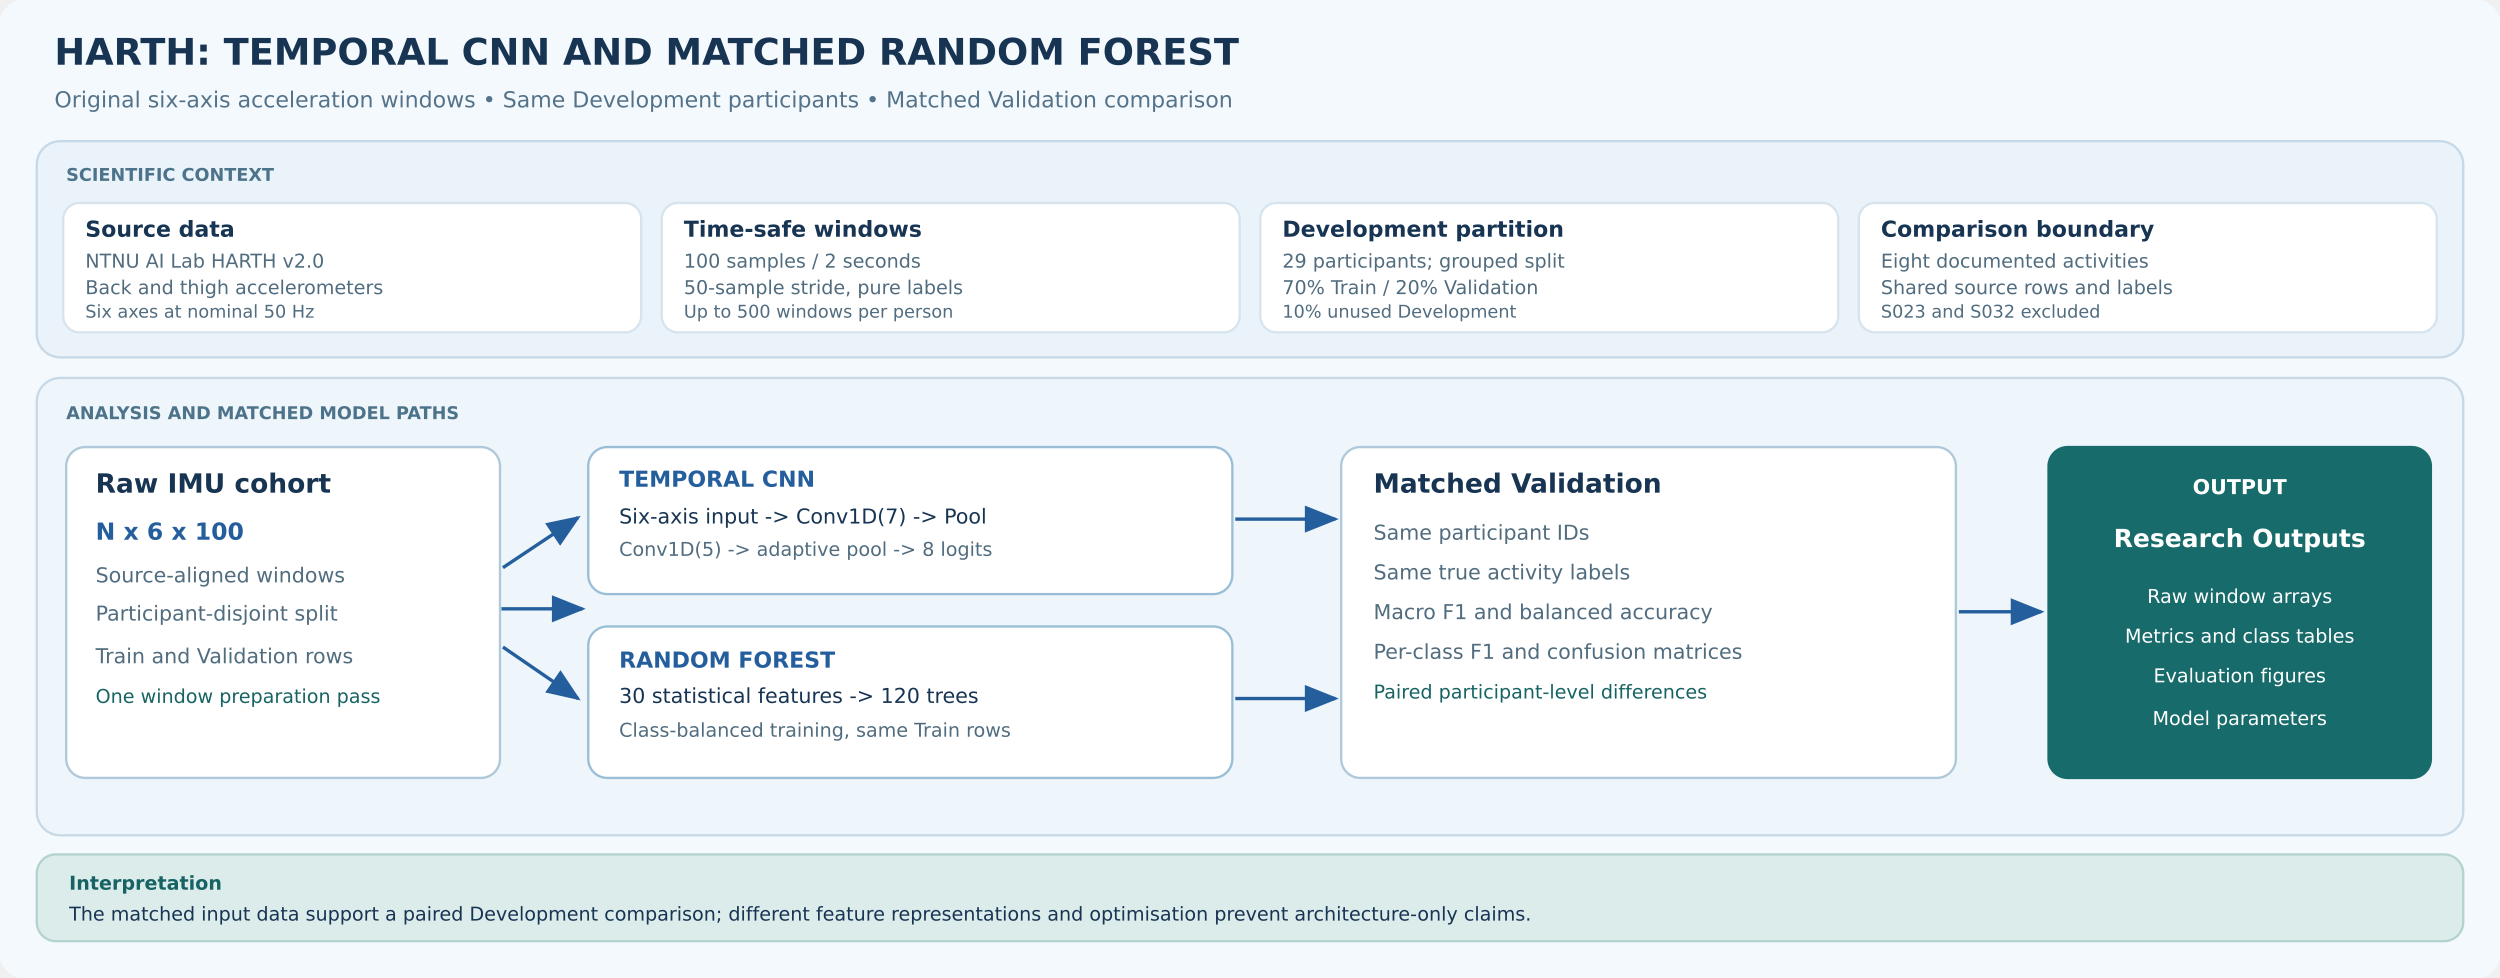
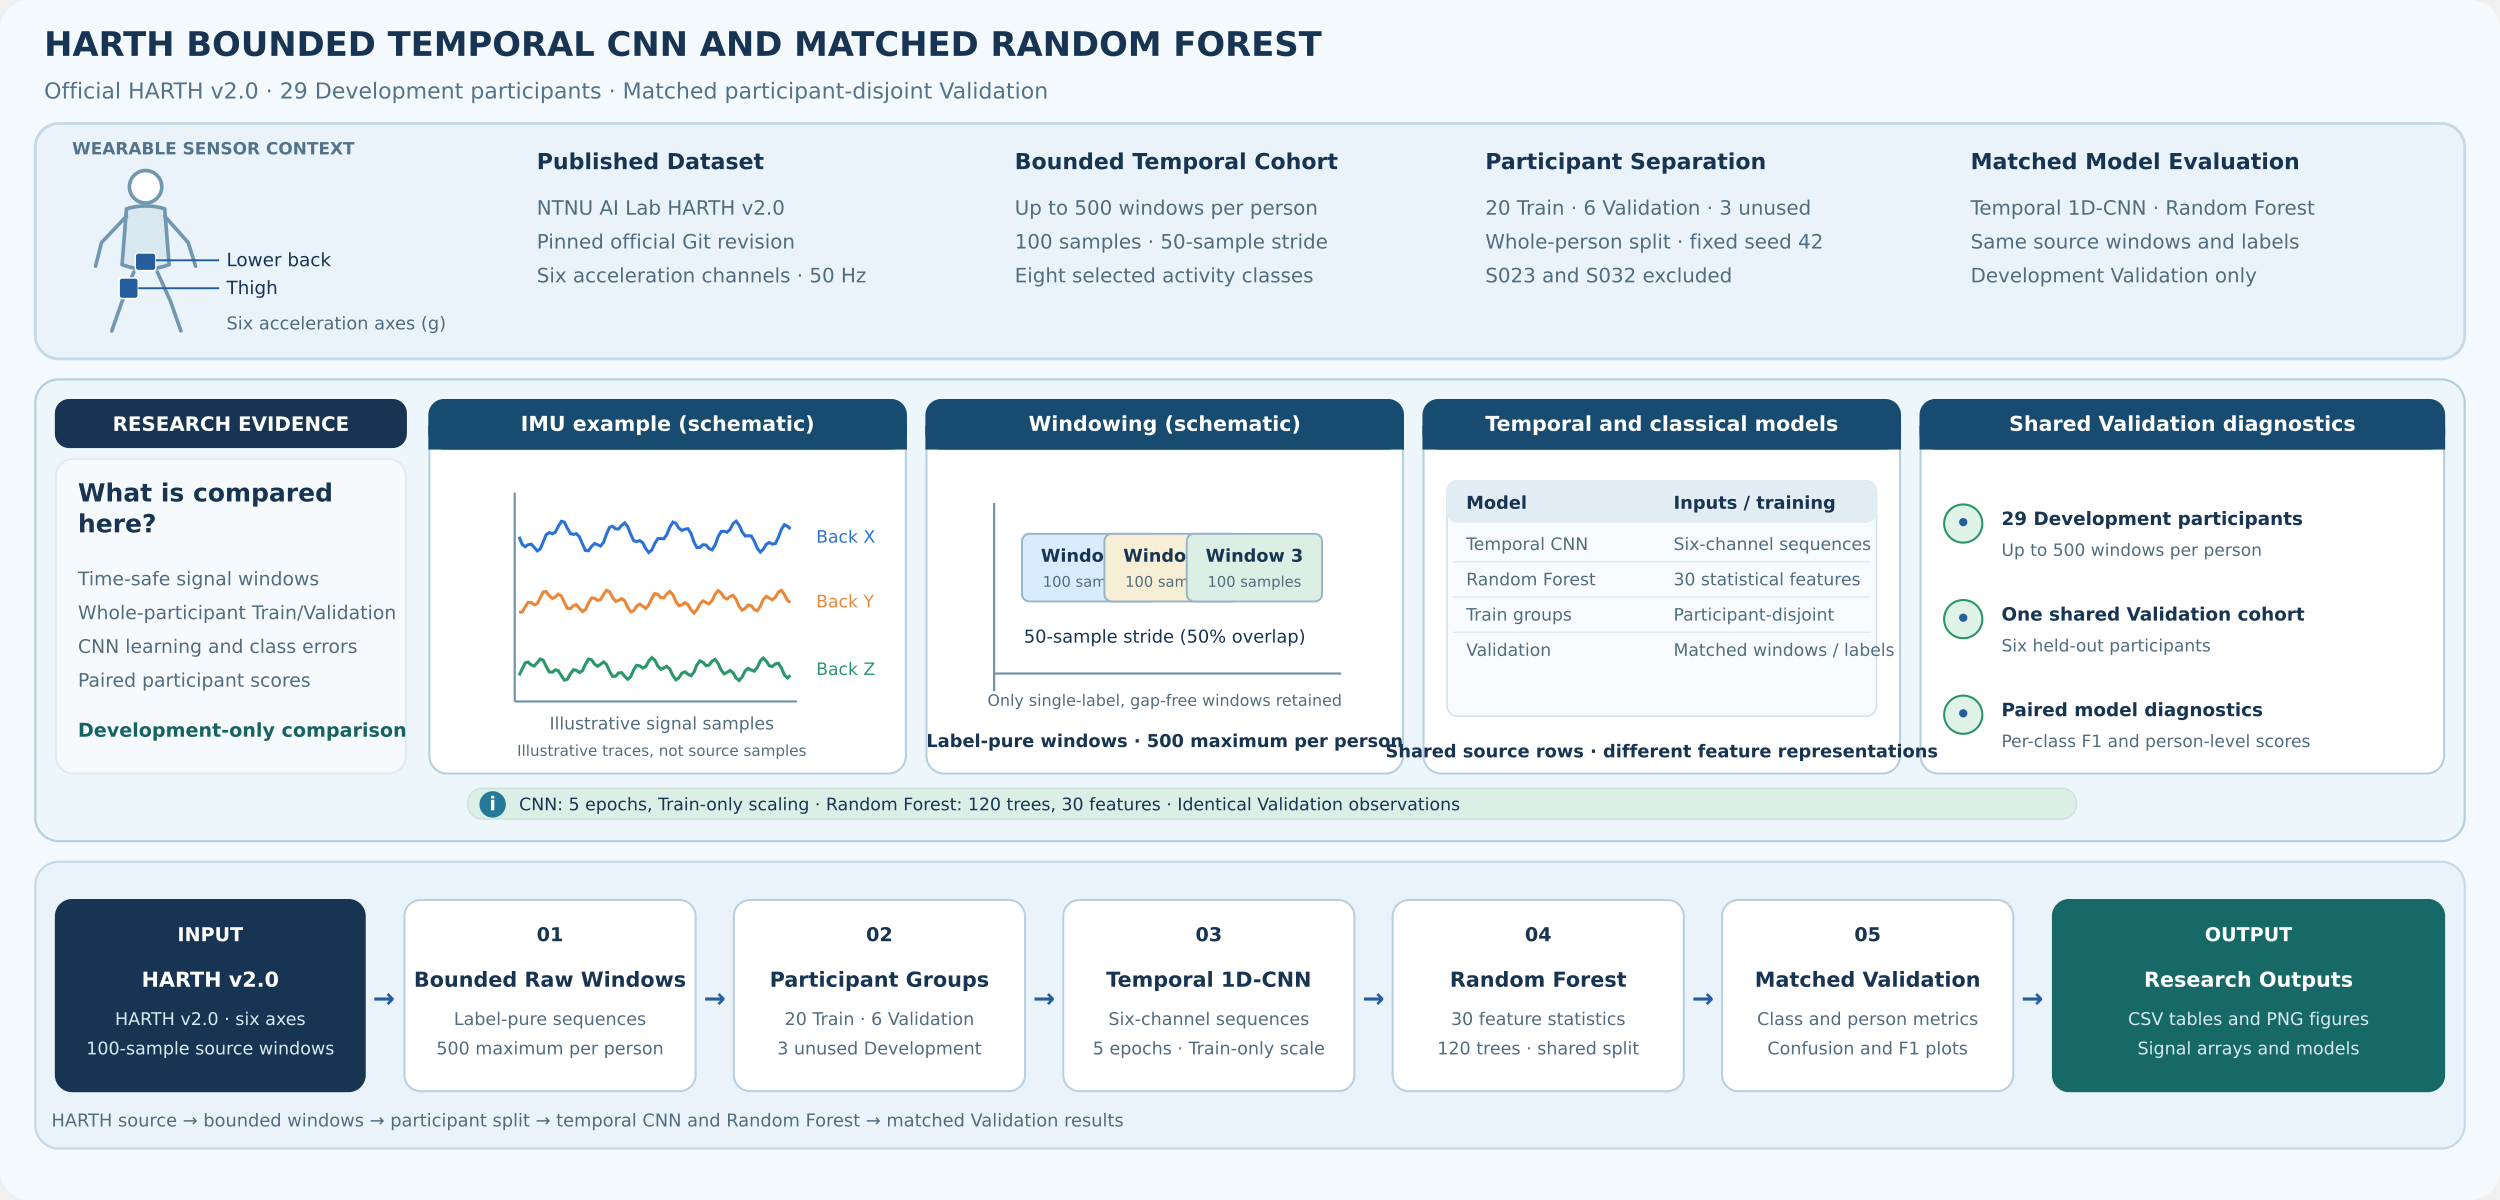
- <svg xmlns="http://www.w3.org/2000/svg" width="1700" height="665" viewBox="0 0 1700 665" role="img" aria-labelledby="title desc">
-   <defs>
-     <marker id="arrow" markerWidth="11" markerHeight="8" refX="9" refY="4" orient="auto">
-       <path d="M0 0 L10 4 L0 8 Z" fill="#245E9D" />
-     </marker>
-   </defs>
+ <svg xmlns="http://www.w3.org/2000/svg" width="1700" height="816" viewBox="0 0 1700 816" role="img" aria-labelledby="title desc">
+   <rect x="0" y="0" width="1700" height="816" rx="20" fill="#F4F9FD" stroke="#F4F9FD" stroke-width="0" />
  <g font-family="DejaVu Sans, Arial, sans-serif">
-     <rect x="0" y="0" width="1700" height="665" rx="18" fill="#F4F9FD" stroke="#F4F9FD" stroke-width="1.6" />
-     <text x="37" y="44" fill="#173453" font-size="25" font-weight="700" text-anchor="start">HARTH: TEMPORAL CNN AND MATCHED RANDOM FOREST</text>
-     <text x="37" y="73" fill="#54738A" font-size="15" text-anchor="start">Original six-axis acceleration windows  •  Same Development participants  •  Matched Validation comparison</text>
-     <rect x="25" y="96" width="1650" height="147" rx="16" fill="#EAF3FA" stroke="#C7D9E6" stroke-width="1.6" />
-     <text x="45" y="123" fill="#4D738A" font-size="12" font-weight="700" text-anchor="start">SCIENTIFIC CONTEXT</text>
-     <rect x="43" y="138" width="393" height="88" rx="11" fill="#FFFFFF" stroke="#D7E4ED" stroke-width="1.6" />
-     <text x="58" y="161" fill="#173453" font-size="15" font-weight="700" text-anchor="start">Source data</text>
-     <text x="58" y="182" fill="#506C7E" font-size="13" text-anchor="start">NTNU AI Lab HARTH v2.0</text>
-     <text x="58" y="200" fill="#506C7E" font-size="13" text-anchor="start">Back and thigh accelerometers</text>
-     <text x="58" y="216" fill="#506C7E" font-size="12" text-anchor="start">Six axes at nominal 50 Hz</text>
-     <rect x="450" y="138" width="393" height="88" rx="11" fill="#FFFFFF" stroke="#D7E4ED" stroke-width="1.6" />
-     <text x="465" y="161" fill="#173453" font-size="15" font-weight="700" text-anchor="start">Time-safe windows</text>
-     <text x="465" y="182" fill="#506C7E" font-size="13" text-anchor="start">100 samples / 2 seconds</text>
-     <text x="465" y="200" fill="#506C7E" font-size="13" text-anchor="start">50-sample stride, pure labels</text>
-     <text x="465" y="216" fill="#506C7E" font-size="12" text-anchor="start">Up to 500 windows per person</text>
-     <rect x="857" y="138" width="393" height="88" rx="11" fill="#FFFFFF" stroke="#D7E4ED" stroke-width="1.6" />
-     <text x="872" y="161" fill="#173453" font-size="15" font-weight="700" text-anchor="start">Development partition</text>
-     <text x="872" y="182" fill="#506C7E" font-size="13" text-anchor="start">29 participants; grouped split</text>
-     <text x="872" y="200" fill="#506C7E" font-size="13" text-anchor="start">70% Train / 20% Validation</text>
-     <text x="872" y="216" fill="#506C7E" font-size="12" text-anchor="start">10% unused Development</text>
-     <rect x="1264" y="138" width="393" height="88" rx="11" fill="#FFFFFF" stroke="#D7E4ED" stroke-width="1.6" />
-     <text x="1279" y="161" fill="#173453" font-size="15" font-weight="700" text-anchor="start">Comparison boundary</text>
-     <text x="1279" y="182" fill="#506C7E" font-size="13" text-anchor="start">Eight documented activities</text>
-     <text x="1279" y="200" fill="#506C7E" font-size="13" text-anchor="start">Shared source rows and labels</text>
-     <text x="1279" y="216" fill="#506C7E" font-size="12" text-anchor="start">S023 and S032 excluded</text>
-     <rect x="25" y="257" width="1650" height="311" rx="16" fill="#EEF6FB" stroke="#C7D9E6" stroke-width="1.6" />
-     <text x="45" y="285" fill="#4D738A" font-size="12" font-weight="700" text-anchor="start">ANALYSIS AND MATCHED MODEL PATHS</text>
-     <rect x="45" y="304" width="295" height="225" rx="13" fill="#FFFFFF" stroke="#AFC9DA" stroke-width="1.6" />
-     <text x="65" y="335" fill="#173453" font-size="18" font-weight="700" text-anchor="start">Raw IMU cohort</text>
-     <text x="65" y="367" fill="#245E9D" font-size="16" font-weight="700" text-anchor="start">N x 6 x 100</text>
-     <text x="65" y="396" fill="#506C7E" font-size="14" text-anchor="start">Source-aligned windows</text>
-     <text x="65" y="422" fill="#506C7E" font-size="14" text-anchor="start">Participant-disjoint split</text>
-     <text x="65" y="451" fill="#506C7E" font-size="14" text-anchor="start">Train and Validation rows</text>
-     <text x="65" y="478" fill="#176363" font-size="13" text-anchor="start">One window preparation pass</text>
-     <path d="M341 414 L396 414" stroke="#245E9D" stroke-width="2.3" fill="none" marker-end="url(#arrow)" />
-     <rect x="400" y="304" width="438" height="100" rx="13" fill="#FFFFFF" stroke="#9BBED7" stroke-width="1.6" />
-     <text x="421" y="331" fill="#245E9D" font-size="15" font-weight="700" text-anchor="start">TEMPORAL CNN</text>
-     <text x="421" y="356" fill="#173453" font-size="14" text-anchor="start">Six-axis input -&gt; Conv1D(7) -&gt; Pool</text>
-     <text x="421" y="378" fill="#506C7E" font-size="13" text-anchor="start">Conv1D(5) -&gt; adaptive pool -&gt; 8 logits</text>
-     <rect x="400" y="426" width="438" height="103" rx="13" fill="#FFFFFF" stroke="#9BBED7" stroke-width="1.6" />
-     <text x="421" y="454" fill="#245E9D" font-size="15" font-weight="700" text-anchor="start">RANDOM FOREST</text>
-     <text x="421" y="478" fill="#173453" font-size="14" text-anchor="start">30 statistical features -&gt; 120 trees</text>
-     <text x="421" y="501" fill="#506C7E" font-size="13" text-anchor="start">Class-balanced training, same Train rows</text>
-     <path d="M342 386 L393 352" stroke="#245E9D" stroke-width="2.3" fill="none" marker-end="url(#arrow)" />
-     <path d="M342 440 L393 475" stroke="#245E9D" stroke-width="2.3" fill="none" marker-end="url(#arrow)" />
-     <path d="M840 353 L908 353" stroke="#245E9D" stroke-width="2.3" fill="none" marker-end="url(#arrow)" />
-     <path d="M840 475 L908 475" stroke="#245E9D" stroke-width="2.3" fill="none" marker-end="url(#arrow)" />
-     <rect x="912" y="304" width="418" height="225" rx="13" fill="#FFFFFF" stroke="#AFC9DA" stroke-width="1.6" />
-     <text x="934" y="335" fill="#173453" font-size="18" font-weight="700" text-anchor="start">Matched Validation</text>
-     <text x="934" y="367" fill="#506C7E" font-size="14" text-anchor="start">Same participant IDs</text>
-     <text x="934" y="394" fill="#506C7E" font-size="14" text-anchor="start">Same true activity labels</text>
-     <text x="934" y="421" fill="#506C7E" font-size="14" text-anchor="start">Macro F1 and balanced accuracy</text>
-     <text x="934" y="448" fill="#506C7E" font-size="14" text-anchor="start">Per-class F1 and confusion matrices</text>
-     <text x="934" y="475" fill="#176363" font-size="13" text-anchor="start">Paired participant-level differences</text>
-     <path d="M1332 416 L1388 416" stroke="#245E9D" stroke-width="2.3" fill="none" marker-end="url(#arrow)" />
-     <rect x="1393" y="304" width="260" height="225" rx="13" fill="#176B6A" stroke="#176B6A" stroke-width="1.6" />
-     <text x="1523" y="336" fill="#FFFFFF" font-size="14" font-weight="700" text-anchor="middle">OUTPUT</text>
-     <text x="1523" y="372" fill="#FFFFFF" font-size="17" font-weight="700" text-anchor="middle">Research Outputs</text>
-     <text x="1523" y="410" fill="#FFFFFF" font-size="13" text-anchor="middle">Raw window arrays</text>
-     <text x="1523" y="437" fill="#FFFFFF" font-size="13" text-anchor="middle">Metrics and class tables</text>
-     <text x="1523" y="464" fill="#FFFFFF" font-size="13" text-anchor="middle">Evaluation figures</text>
-     <text x="1523" y="493" fill="#FFFFFF" font-size="13" text-anchor="middle">Model parameters</text>
-     <rect x="25" y="581" width="1650" height="59" rx="13" fill="#DCECEB" stroke="#B4D3D0" stroke-width="1.6" />
-     <text x="47" y="605" fill="#176363" font-size="13" font-weight="700" text-anchor="start">Interpretation</text>
-     <text x="47" y="626" fill="#173453" font-size="13" text-anchor="start">The matched input data support a paired Development comparison; different feature representations and optimisation prevent architecture-only claims.</text>
+     <text x="30" y="38" font-size="23" font-weight="700" fill="#173453">HARTH BOUNDED TEMPORAL CNN AND MATCHED RANDOM FOREST</text>
+     <text x="30" y="67" font-size="15" fill="#54738A">Official HARTH v2.0 · 29 Development participants · Matched participant-disjoint Validation</text>
+     <rect x="24" y="84" width="1652" height="160" rx="16" fill="#EAF3FA" stroke="#C7D9E6" stroke-width="2" />
+     <text x="49" y="105" font-size="11.5" font-weight="700" fill="#53738A">WEARABLE SENSOR CONTEXT</text>
+     <g fill="none" stroke="#7298B0" stroke-width="2.5" stroke-linejoin="round" stroke-linecap="round">
+       <circle cx="99" cy="127" r="11" fill="#FFFFFF" />
+       <path d="M86 142 Q99 138 112 142 L115 180 Q99 186 83 180 Z" fill="#D9E7F1" />
+       <path d="M86 147 L69 165 L65 181 M112 147 L128 165 L133 181 M91 185 L83 205 L76 225 M107 185 L116 205 L123 225" />
+     </g>
+     <rect x="92" y="172" width="14" height="12" rx="2" fill="#245E9D" stroke="#FFFFFF" stroke-width="1" />
+     <rect x="81" y="189" width="13" height="14" rx="2" fill="#245E9D" stroke="#FFFFFF" stroke-width="1" />
+     <line x1="106" y1="177" x2="149" y2="177" stroke="#245E9D" stroke-width="1.3" />
+     <line x1="94" y1="196" x2="149" y2="196" stroke="#245E9D" stroke-width="1.3" />
+     <text x="154" y="181" font-size="12.5" fill="#173453">Lower back</text>
+     <text x="154" y="200" font-size="12.5" fill="#173453">Thigh</text>
+     <text x="154" y="224" font-size="12.1" fill="#506C7E">Six acceleration axes (g)</text>
+     <text x="365" y="115" font-size="15" font-weight="700" fill="#173453">Published Dataset</text>
+     <text x="365" y="146" font-size="13.5" fill="#506C7E">NTNU AI Lab HARTH v2.0</text>
+     <text x="365" y="169" font-size="13.5" fill="#506C7E">Pinned official Git revision</text>
+     <text x="365" y="192" font-size="13.5" fill="#506C7E">Six acceleration channels · 50 Hz</text>
+     <text x="690" y="115" font-size="15" font-weight="700" fill="#173453">Bounded Temporal Cohort</text>
+     <text x="690" y="146" font-size="13.5" fill="#506C7E">Up to 500 windows per person</text>
+     <text x="690" y="169" font-size="13.5" fill="#506C7E">100 samples · 50-sample stride</text>
+     <text x="690" y="192" font-size="13.5" fill="#506C7E">Eight selected activity classes</text>
+     <text x="1010" y="115" font-size="15" font-weight="700" fill="#173453">Participant Separation</text>
+     <text x="1010" y="146" font-size="13.5" fill="#506C7E">20 Train · 6 Validation · 3 unused</text>
+     <text x="1010" y="169" font-size="13.5" fill="#506C7E">Whole-person split · fixed seed 42</text>
+     <text x="1010" y="192" font-size="13.5" fill="#506C7E">S023 and S032 excluded</text>
+     <text x="1340" y="115" font-size="15" font-weight="700" fill="#173453">Matched Model Evaluation</text>
+     <text x="1340" y="146" font-size="13.5" fill="#506C7E">Temporal 1D-CNN · Random Forest</text>
+     <text x="1340" y="169" font-size="13.5" fill="#506C7E">Same source windows and labels</text>
+     <text x="1340" y="192" font-size="13.5" fill="#506C7E">Development Validation only</text>
+     <rect x="24" y="258" width="1652" height="314" rx="16" fill="#EDF6FB" stroke="#B4CFE0" stroke-width="1.5" />
+     <rect x="38" y="272" width="238" height="32" rx="9" fill="#173453" stroke="#173453" stroke-width="1.4" />
+     <text x="157" y="293" font-size="13.5" font-weight="700" fill="#FFFFFF" text-anchor="middle">RESEARCH EVIDENCE</text>
+     <rect x="38" y="312" width="238" height="214" rx="12" fill="#F7FAFD" stroke="#E0EAF0" stroke-width="1.4" />
+     <text x="53" y="341" font-size="17" font-weight="700" fill="#173453">What is compared</text>
+     <text x="53" y="362" font-size="17" font-weight="700" fill="#173453">here?</text>
+     <text x="53" y="398" font-size="12.8" fill="#506C7E">Time-safe signal windows</text>
+     <text x="53" y="421" font-size="12.8" fill="#506C7E">Whole-participant Train/Validation</text>
+     <text x="53" y="444" font-size="12.8" fill="#506C7E">CNN learning and class errors</text>
+     <text x="53" y="467" font-size="12.8" fill="#506C7E">Paired participant scores</text>
+     <text x="53" y="501" font-size="13" font-weight="700" fill="#176363">Development-only comparison</text>
+     <rect x="292" y="272" width="324" height="254" rx="12" fill="#FFFFFF" stroke="#B6CFDE" stroke-width="1.4" />
+     <rect x="292" y="272" width="324" height="33" rx="10" fill="#174B70" stroke="#174B70" stroke-width="1.4" />
+     <rect x="292" y="290" width="324" height="15" rx="0" fill="#174B70" stroke="#174B70" stroke-width="1.4" />
+     <text x="454" y="293" font-size="14" font-weight="700" fill="#FFFFFF" text-anchor="middle">IMU example (schematic)</text>
+     <rect x="630" y="272" width="324" height="254" rx="12" fill="#FFFFFF" stroke="#B6CFDE" stroke-width="1.4" />
+     <rect x="630" y="272" width="324" height="33" rx="10" fill="#174B70" stroke="#174B70" stroke-width="1.4" />
+     <rect x="630" y="290" width="324" height="15" rx="0" fill="#174B70" stroke="#174B70" stroke-width="1.4" />
+     <text x="792" y="293" font-size="14" font-weight="700" fill="#FFFFFF" text-anchor="middle">Windowing (schematic)</text>
+     <rect x="968" y="272" width="324" height="254" rx="12" fill="#FFFFFF" stroke="#B6CFDE" stroke-width="1.4" />
+     <rect x="968" y="272" width="324" height="33" rx="10" fill="#174B70" stroke="#174B70" stroke-width="1.4" />
+     <rect x="968" y="290" width="324" height="15" rx="0" fill="#174B70" stroke="#174B70" stroke-width="1.4" />
+     <text x="1130" y="293" font-size="14" font-weight="700" fill="#FFFFFF" text-anchor="middle">Temporal and classical models</text>
+     <rect x="1306" y="272" width="356" height="254" rx="12" fill="#FFFFFF" stroke="#B6CFDE" stroke-width="1.4" />
+     <rect x="1306" y="272" width="356" height="33" rx="10" fill="#174B70" stroke="#174B70" stroke-width="1.4" />
+     <rect x="1306" y="290" width="356" height="15" rx="0" fill="#174B70" stroke="#174B70" stroke-width="1.4" />
+     <text x="1484" y="293" font-size="14" font-weight="700" fill="#FFFFFF" text-anchor="middle">Shared Validation diagnostics</text>
+     <line x1="350" y1="477" x2="542" y2="477" stroke="#7194ab" stroke-width="1.5" />
+     <line x1="350" y1="335" x2="350" y2="477" stroke="#7194ab" stroke-width="1.5" />
+     <path d="M353.0,365.0 L355.1,370.2 L357.1,371.8 L359.1,370.4 L361.2,370.0 L363.3,372.2 L365.3,374.6 L367.4,373.3 L369.4,368.4 L371.4,363.6 L373.5,362.2 L375.6,362.9 L377.6,361.9 L379.6,358.0 L381.7,354.5 L383.8,355.1 L385.8,359.2 L387.9,362.8 L389.9,363.4 L391.9,362.9 L394.0,365.0 L396.1,370.0 L398.1,374.3 L400.1,374.5 L402.2,371.6 L404.3,369.6 L406.3,370.4 L408.4,371.3 L410.4,368.8 L412.4,363.2 L414.5,358.6 L416.6,357.9 L418.6,359.6 L420.6,359.7 L422.7,357.3 L424.8,355.6 L426.8,358.0 L428.9,363.3 L430.9,367.6 L432.9,368.3 L435.0,367.6 L437.1,369.1 L439.1,373.1 L441.1,375.7 L443.2,374.0 L445.3,369.5 L447.3,366.3 L449.4,366.2 L451.4,366.4 L453.4,363.6 L455.5,358.5 L457.6,355.0 L459.6,355.9 L461.6,359.1 L463.7,360.7 L465.8,359.8 L467.8,359.5 L469.9,362.8 L471.9,368.6 L473.9,372.4 L476.0,372.2 L478.0,370.4 L480.1,370.6 L482.1,373.0 L484.2,373.9 L486.3,370.6 L488.3,365.0 L490.4,361.4 L492.4,361.3 L494.4,361.9 L496.5,359.9 L498.5,356.0 L500.6,354.4 L502.6,357.1 L504.7,361.8 L506.8,364.5 L508.8,364.3 L510.9,364.5 L512.9,367.9 L515.0,372.9 L517.0,375.4 L519.0,373.5 L521.1,370.1 L523.1,368.9 L525.2,370.0 L527.3,369.6 L529.3,365.4 L531.4,359.8 L533.4,356.8 L535.5,357.8 L537.5,359.7" stroke="#2B72D7" fill="none" stroke-width="2.1" />
+     <text x="555" y="369" font-size="11.7" fill="#2B72D7">Back X</text>
+     <path d="M353.0,416.3 L355.1,416.2 L357.1,412.7 L359.1,409.6 L361.2,409.7 L363.3,411.3 L365.3,410.5 L367.4,406.4 L369.4,402.5 L371.4,402.3 L373.5,405.2 L375.6,407.0 L377.6,405.9 L379.6,404.0 L381.7,405.3 L383.8,409.8 L385.8,413.7 L387.9,413.9 L389.9,411.8 L391.9,411.2 L394.0,413.6 L396.1,415.9 L398.1,414.6 L400.1,410.2 L402.2,406.7 L404.3,406.8 L406.3,408.3 L408.4,407.7 L410.4,404.2 L412.4,401.4 L414.5,402.4 L416.6,406.3 L418.6,408.9 L420.6,408.3 L422.7,407.0 L424.8,408.5 L426.8,412.9 L428.9,416.1 L430.9,415.3 L432.9,412.2 L435.0,410.8 L437.1,412.3 L439.1,413.7 L441.1,411.6 L443.2,406.9 L445.3,403.6 L447.3,404.2 L449.4,406.4 L451.4,406.5 L453.4,403.9 L455.5,402.2 L457.6,404.4 L459.6,409.1 L461.6,411.9 L463.7,411.3 L465.8,409.8 L467.8,411.1 L469.9,414.7 L471.9,416.8 L473.9,414.7 L476.0,410.7 L478.0,408.6 L480.1,409.7 L482.1,410.6 L484.2,408.4 L486.3,404.0 L488.3,401.6 L490.4,403.2 L492.4,406.4 L494.4,407.3 L496.5,405.6 L498.5,404.8 L500.6,407.6 L502.6,412.4 L504.7,414.9 L506.8,413.6 L508.8,411.4 L510.9,411.9 L512.9,414.5 L515.0,415.4 L517.0,412.3 L519.0,407.7 L521.1,405.5 L523.1,406.7 L525.2,407.9 L527.3,406.1 L529.3,402.6 L531.4,401.4 L533.4,404.3 L535.5,408.3 L537.5,409.7" stroke="#EB8738" fill="none" stroke-width="2.1" />
+     <text x="555" y="413" font-size="11.7" fill="#EB8738">Back Y</text>
+     <path d="M353.0,459.2 L355.1,454.9 L357.1,450.8 L359.1,450.2 L361.2,452.2 L363.3,452.9 L365.3,450.6 L367.4,448.1 L369.4,449.0 L371.4,453.2 L373.5,456.9 L375.6,457.1 L377.6,455.5 L379.6,456.0 L381.7,459.4 L383.8,462.5 L385.8,461.9 L387.9,458.1 L389.9,455.4 L391.9,455.8 L394.0,457.3 L396.1,456.0 L398.1,451.7 L400.1,448.2 L402.2,448.6 L404.3,451.6 L406.3,453.1 L408.4,451.7 L410.4,450.1 L412.4,451.8 L414.5,456.5 L416.6,460.0 L418.6,459.8 L420.6,457.6 L422.7,457.4 L424.8,459.9 L426.8,461.9 L428.9,460.1 L430.9,455.5 L432.9,452.4 L435.0,452.8 L437.1,454.3 L439.1,453.3 L441.1,449.7 L443.2,447.2 L445.3,448.9 L447.3,452.9 L449.4,455.1 L451.4,454.2 L453.4,453.1 L455.5,455.1 L457.6,459.5 L459.6,462.3 L461.6,461.0 L463.7,457.8 L465.8,456.8 L467.8,458.5 L469.9,459.5 L471.9,457.0 L473.9,452.2 L476.0,449.4 L478.0,450.4 L480.1,452.6 L482.1,452.3 L484.2,449.6 L486.3,448.4 L488.3,451.1 L490.4,455.7 L492.4,458.2 L494.4,457.2 L496.5,455.9 L498.5,457.5 L500.6,461.1 L502.6,462.7 L504.7,460.2 L506.8,456.1 L508.8,454.5 L510.9,455.7 L512.9,456.4 L515.0,453.8 L517.0,449.4 L519.0,447.5 L521.1,449.6 L523.1,452.7 L525.2,453.2 L527.3,451.4 L529.3,451.0 L531.4,454.3 L533.4,459.0 L535.5,461.0 L537.5,459.3" stroke="#29976A" fill="none" stroke-width="2.1" />
+     <text x="555" y="459" font-size="11.7" fill="#29976A">Back Z</text>
+     <text x="450" y="496" font-size="11.7" fill="#506C7E" text-anchor="middle">Illustrative signal samples</text>
+     <text x="450" y="514" font-size="10.3" fill="#506C7E" text-anchor="middle">Illustrative traces, not source samples</text>
+     <line x1="676" y1="458" x2="912" y2="458" stroke="#7194ab" stroke-width="1.5" />
+     <line x1="676" y1="342" x2="676" y2="470" stroke="#7194ab" stroke-width="1.5" />
+     <rect x="695" y="363" width="92" height="46" rx="5" fill="#d8ebff" stroke="#98b2c6" stroke-width="1.3" />
+     <text x="741" y="382" font-size="12" font-weight="700" fill="#173453" text-anchor="middle">Window 1</text>
+     <text x="741" y="399" font-size="10" fill="#506C7E" text-anchor="middle">100 samples</text>
+     <rect x="751" y="363" width="92" height="46" rx="5" fill="#f7efd5" stroke="#98b2c6" stroke-width="1.3" />
+     <text x="797" y="382" font-size="12" font-weight="700" fill="#173453" text-anchor="middle">Window 2</text>
+     <text x="797" y="399" font-size="10" fill="#506C7E" text-anchor="middle">100 samples</text>
+     <rect x="807" y="363" width="92" height="46" rx="5" fill="#dcefe5" stroke="#98b2c6" stroke-width="1.3" />
+     <text x="853" y="382" font-size="12" font-weight="700" fill="#173453" text-anchor="middle">Window 3</text>
+     <text x="853" y="399" font-size="10" fill="#506C7E" text-anchor="middle">100 samples</text>
+     <text x="792" y="437" font-size="12.1" fill="#173453" text-anchor="middle">50-sample stride (50% overlap)</text>
+     <text x="792" y="480" font-size="10.8" fill="#506C7E" text-anchor="middle">Only single-label, gap-free windows retained</text>
+     <text x="792" y="508" font-size="12.1" font-weight="700" fill="#173453" text-anchor="middle">Label-pure windows · 500 maximum per person</text>
+     <rect x="984" y="327" width="292" height="160" rx="7" fill="#F8FBFD" stroke="#CFDFE9" stroke-width="1" />
+     <rect x="984" y="327" width="292" height="28" rx="7" fill="#E2ECF3" stroke="#E2ECF3" stroke-width="1" />
+     <text x="997" y="346" font-size="12.1" font-weight="700" fill="#173453">Model</text>
+     <text x="1138" y="346" font-size="12.1" font-weight="700" fill="#173453">Inputs / training</text>
+     <text x="997" y="374" font-size="11.7" fill="#506C7E">Temporal CNN</text>
+     <text x="1138" y="374" font-size="11.7" fill="#506C7E">Six-channel sequences</text>
+     <line x1="988" y1="382" x2="1272" y2="382" stroke="#DFE9EF" stroke-width="1" />
+     <text x="997" y="398" font-size="11.7" fill="#506C7E">Random Forest</text>
+     <text x="1138" y="398" font-size="11.7" fill="#506C7E">30 statistical features</text>
+     <line x1="988" y1="406" x2="1272" y2="406" stroke="#DFE9EF" stroke-width="1" />
+     <text x="997" y="422" font-size="11.7" fill="#506C7E">Train groups</text>
+     <text x="1138" y="422" font-size="11.7" fill="#506C7E">Participant-disjoint</text>
+     <line x1="988" y1="430" x2="1272" y2="430" stroke="#DFE9EF" stroke-width="1" />
+     <text x="997" y="446" font-size="11.7" fill="#506C7E">Validation</text>
+     <text x="1138" y="446" font-size="11.7" fill="#506C7E">Matched windows / labels</text>
+     <text x="1130" y="515" font-size="12.1" font-weight="700" fill="#173453" text-anchor="middle">Shared source rows · different feature representations</text>
+     <circle cx="1335" cy="356" r="13" fill="#E0F3E9" stroke="#279366" stroke-width="1.4" />
+     <text x="1335" y="361" font-size="16" font-weight="700" fill="#245E9D" text-anchor="middle">•</text>
+     <text x="1361" y="357" font-size="12.5" font-weight="700" fill="#173453">29 Development participants</text>
+     <text x="1361" y="378" font-size="11.6" fill="#506C7E">Up to 500 windows per person</text>
+     <circle cx="1335" cy="421" r="13" fill="#E0F3E9" stroke="#279366" stroke-width="1.4" />
+     <text x="1335" y="426" font-size="16" font-weight="700" fill="#245E9D" text-anchor="middle">•</text>
+     <text x="1361" y="422" font-size="12.5" font-weight="700" fill="#173453">One shared Validation cohort</text>
+     <text x="1361" y="443" font-size="11.6" fill="#506C7E">Six held-out participants</text>
+     <circle cx="1335" cy="486" r="13" fill="#E0F3E9" stroke="#279366" stroke-width="1.4" />
+     <text x="1335" y="491" font-size="16" font-weight="700" fill="#245E9D" text-anchor="middle">•</text>
+     <text x="1361" y="487" font-size="12.5" font-weight="700" fill="#173453">Paired model diagnostics</text>
+     <text x="1361" y="508" font-size="11.6" fill="#506C7E">Per-class F1 and person-level scores</text>
+     <rect x="318" y="536" width="1094" height="21" rx="10" fill="#DCEFE6" stroke="#CDE3D8" stroke-width="1" />
+     <circle cx="335" cy="547" r="9" fill="#267998" />
+     <text x="335" y="551" font-size="13" font-weight="700" fill="#FFFFFF" text-anchor="middle">i</text>
+     <text x="353" y="551" font-size="11.8" fill="#173453">CNN: 5 epochs, Train-only scaling · Random Forest: 120 trees, 30 features · Identical Validation observations</text>
+     <rect x="24" y="586" width="1652" height="195" rx="16" fill="#EAF3FA" stroke="#C7D9E6" stroke-width="1.5" />
+     <rect x="38" y="612" width="210" height="130" rx="11" fill="#173453" stroke="#173453" stroke-width="1.4" />
+     <text x="143" y="640" font-size="13" font-weight="700" fill="#FFFFFF" text-anchor="middle">INPUT</text>
+     <text x="143" y="671" font-size="14.1" font-weight="700" fill="#FFFFFF" text-anchor="middle">HARTH v2.0</text>
+     <text x="143" y="697" font-size="11.9" fill="#D8E9F0" text-anchor="middle">HARTH v2.0 · six axes</text>
+     <text x="143" y="717" font-size="11.9" fill="#D8E9F0" text-anchor="middle">100-sample source windows</text>
+     <text x="261" y="685" font-size="18" font-weight="700" fill="#245E9D" text-anchor="middle">→</text>
+     <rect x="275" y="612" width="198" height="130" rx="11" fill="#FFFFFF" stroke="#B9D0E0" stroke-width="1.4" />
+     <text x="374" y="640" font-size="13" font-weight="700" fill="#173453" text-anchor="middle">01</text>
+     <text x="374" y="671" font-size="14.1" font-weight="700" fill="#173453" text-anchor="middle">Bounded Raw Windows</text>
+     <text x="374" y="697" font-size="11.9" fill="#506C7E" text-anchor="middle">Label-pure sequences</text>
+     <text x="374" y="717" font-size="11.9" fill="#506C7E" text-anchor="middle">500 maximum per person</text>
+     <text x="486" y="685" font-size="18" font-weight="700" fill="#245E9D" text-anchor="middle">→</text>
+     <rect x="499" y="612" width="198" height="130" rx="11" fill="#FFFFFF" stroke="#B9D0E0" stroke-width="1.4" />
+     <text x="598" y="640" font-size="13" font-weight="700" fill="#173453" text-anchor="middle">02</text>
+     <text x="598" y="671" font-size="14.1" font-weight="700" fill="#173453" text-anchor="middle">Participant Groups</text>
+     <text x="598" y="697" font-size="11.9" fill="#506C7E" text-anchor="middle">20 Train · 6 Validation</text>
+     <text x="598" y="717" font-size="11.9" fill="#506C7E" text-anchor="middle">3 unused Development</text>
+     <text x="710" y="685" font-size="18" font-weight="700" fill="#245E9D" text-anchor="middle">→</text>
+     <rect x="723" y="612" width="198" height="130" rx="11" fill="#FFFFFF" stroke="#B9D0E0" stroke-width="1.4" />
+     <text x="822" y="640" font-size="13" font-weight="700" fill="#173453" text-anchor="middle">03</text>
+     <text x="822" y="671" font-size="14.1" font-weight="700" fill="#173453" text-anchor="middle">Temporal 1D-CNN</text>
+     <text x="822" y="697" font-size="11.9" fill="#506C7E" text-anchor="middle">Six-channel sequences</text>
+     <text x="822" y="717" font-size="11.9" fill="#506C7E" text-anchor="middle">5 epochs · Train-only scale</text>
+     <text x="934" y="685" font-size="18" font-weight="700" fill="#245E9D" text-anchor="middle">→</text>
+     <rect x="947" y="612" width="198" height="130" rx="11" fill="#FFFFFF" stroke="#B9D0E0" stroke-width="1.4" />
+     <text x="1046" y="640" font-size="13" font-weight="700" fill="#173453" text-anchor="middle">04</text>
+     <text x="1046" y="671" font-size="14.1" font-weight="700" fill="#173453" text-anchor="middle">Random Forest</text>
+     <text x="1046" y="697" font-size="11.9" fill="#506C7E" text-anchor="middle">30 feature statistics</text>
+     <text x="1046" y="717" font-size="11.9" fill="#506C7E" text-anchor="middle">120 trees · shared split</text>
+     <text x="1158" y="685" font-size="18" font-weight="700" fill="#245E9D" text-anchor="middle">→</text>
+     <rect x="1171" y="612" width="198" height="130" rx="11" fill="#FFFFFF" stroke="#B9D0E0" stroke-width="1.4" />
+     <text x="1270" y="640" font-size="13" font-weight="700" fill="#173453" text-anchor="middle">05</text>
+     <text x="1270" y="671" font-size="14.1" font-weight="700" fill="#173453" text-anchor="middle">Matched Validation</text>
+     <text x="1270" y="697" font-size="11.9" fill="#506C7E" text-anchor="middle">Class and person metrics</text>
+     <text x="1270" y="717" font-size="11.9" fill="#506C7E" text-anchor="middle">Confusion and F1 plots</text>
+     <text x="1382" y="685" font-size="18" font-weight="700" fill="#245E9D" text-anchor="middle">→</text>
+     <rect x="1396" y="612" width="266" height="130" rx="11" fill="#176968" stroke="#176968" stroke-width="1.4" />
+     <text x="1529" y="640" font-size="13" font-weight="700" fill="#FFFFFF" text-anchor="middle">OUTPUT</text>
+     <text x="1529" y="671" font-size="14.1" font-weight="700" fill="#FFFFFF" text-anchor="middle">Research Outputs</text>
+     <text x="1529" y="697" font-size="11.9" fill="#D8E9F0" text-anchor="middle">CSV tables and PNG figures</text>
+     <text x="1529" y="717" font-size="11.9" fill="#D8E9F0" text-anchor="middle">Signal arrays and models</text>
+     <text x="35" y="766" font-size="12.1" fill="#506C7E">HARTH source → bounded windows → participant split → temporal CNN and Random Forest → matched Validation results</text>
  </g>
</svg>
